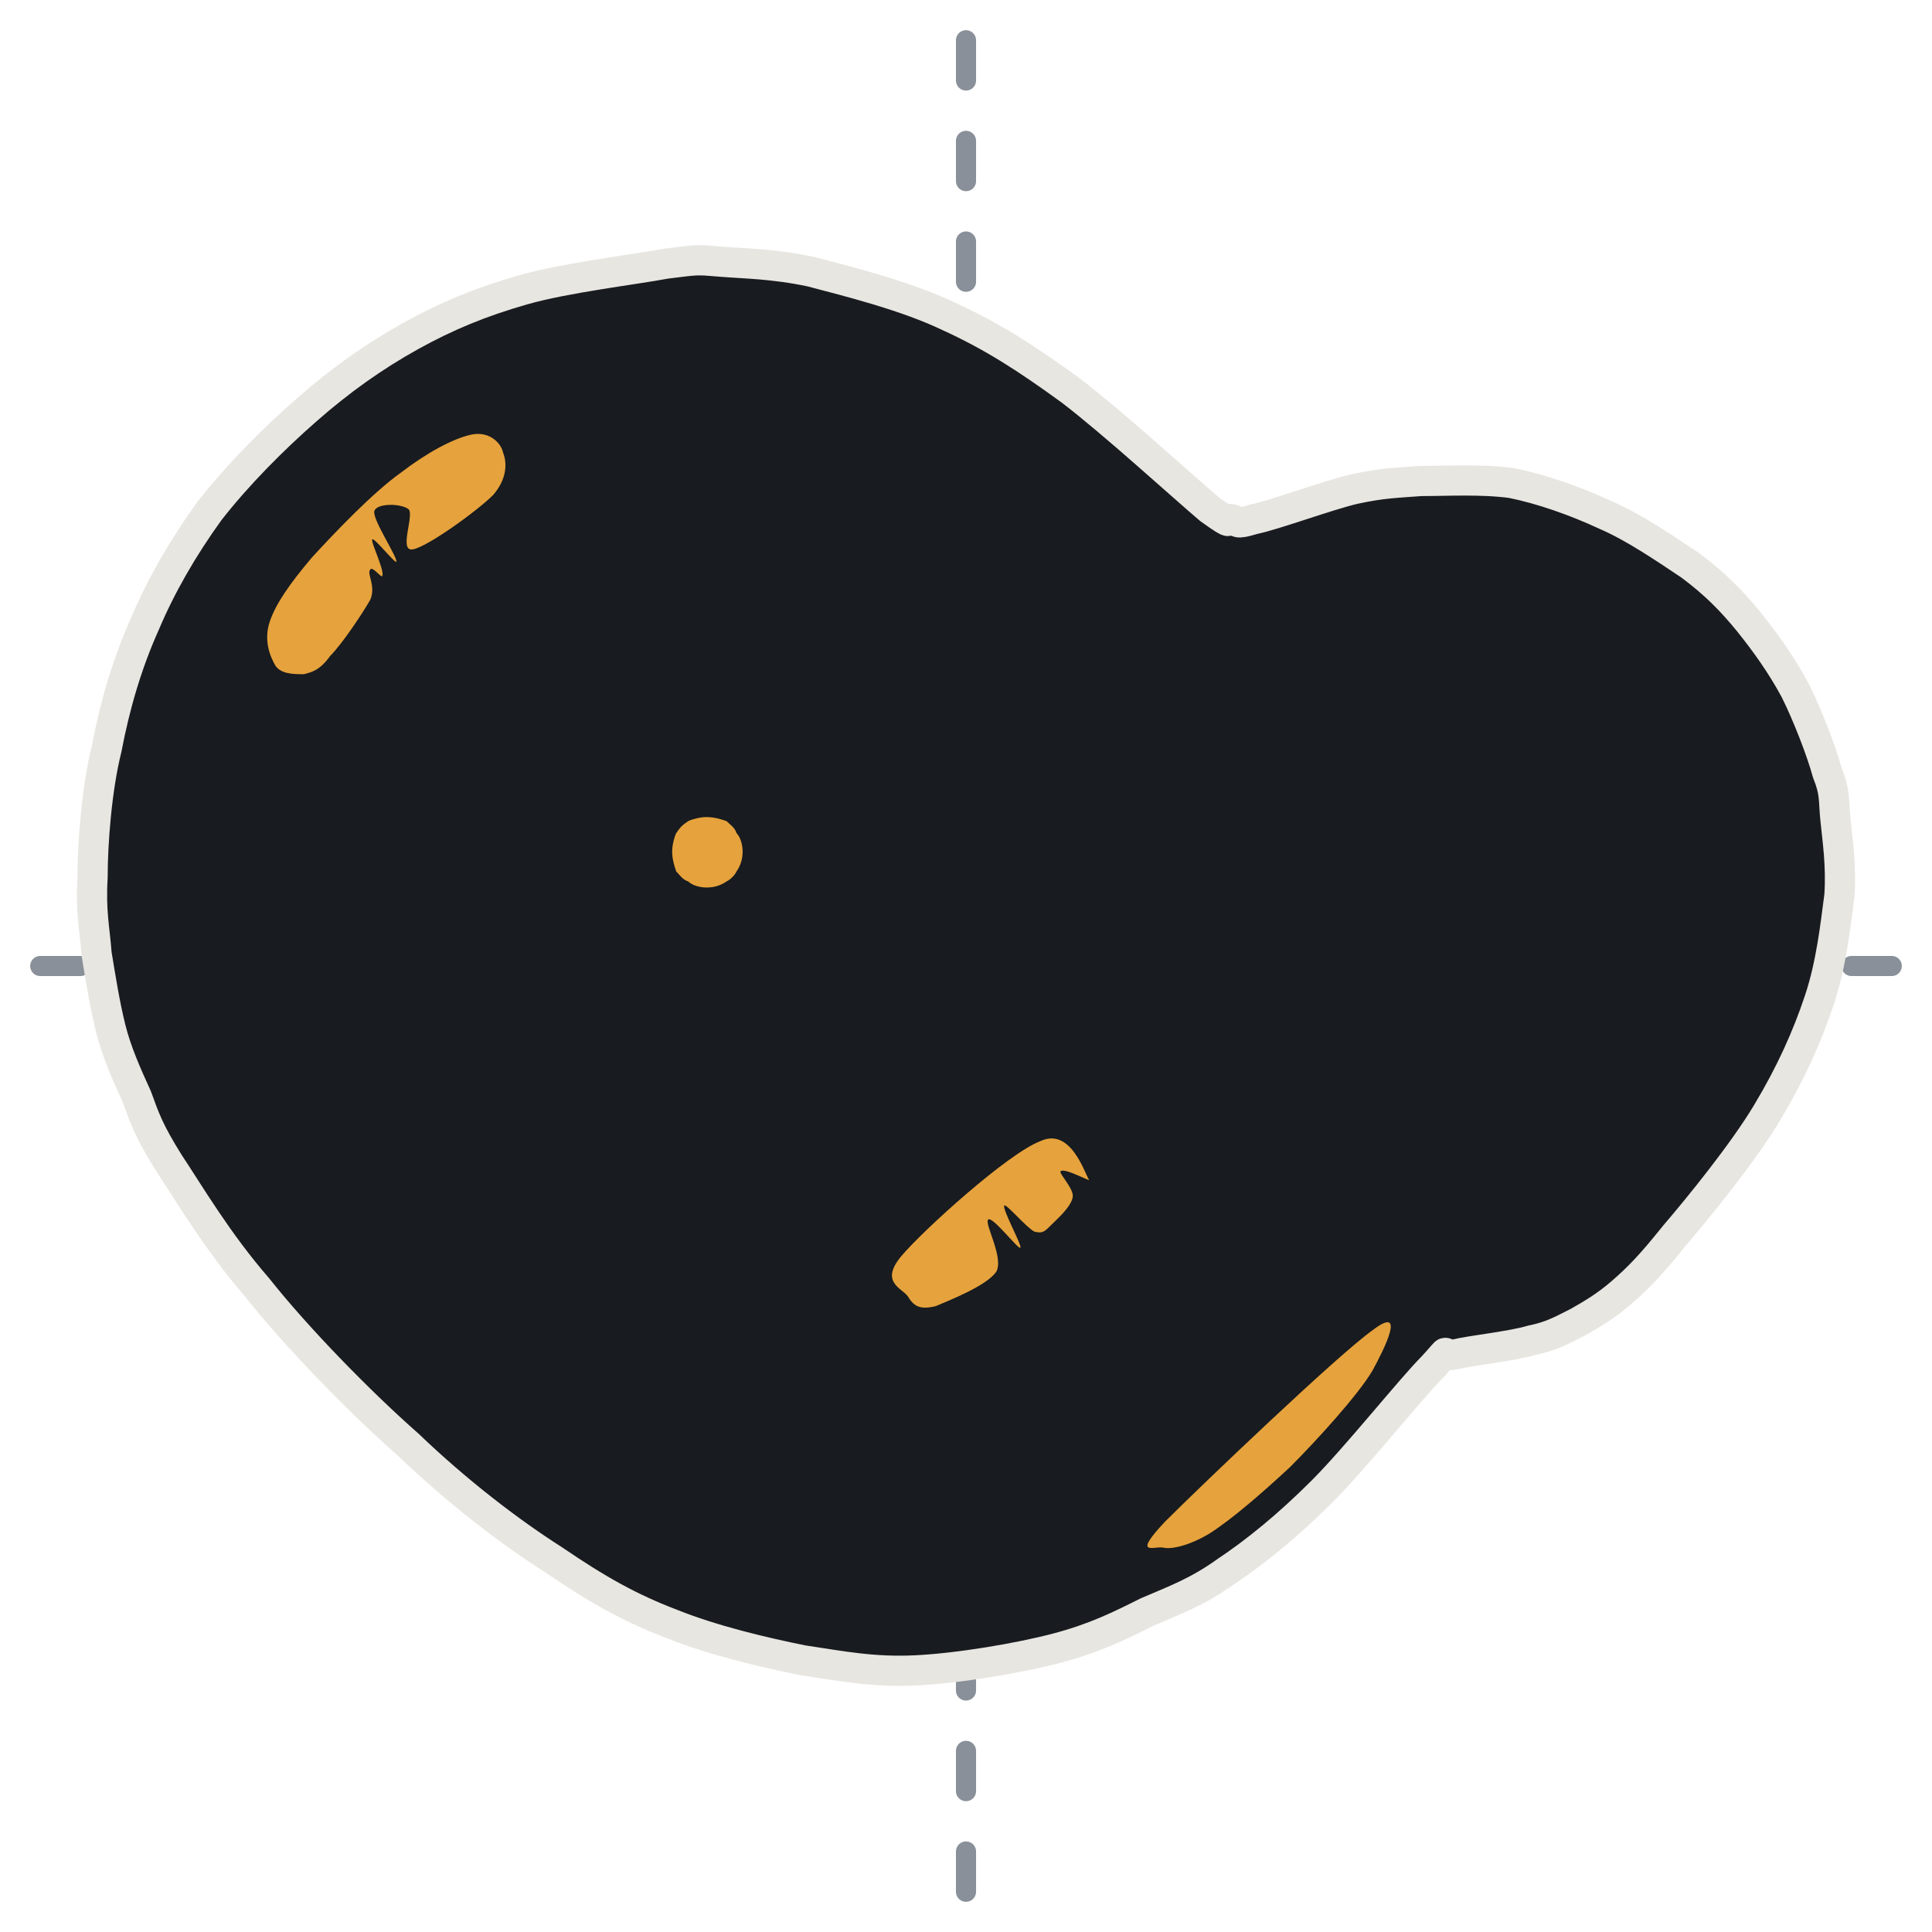
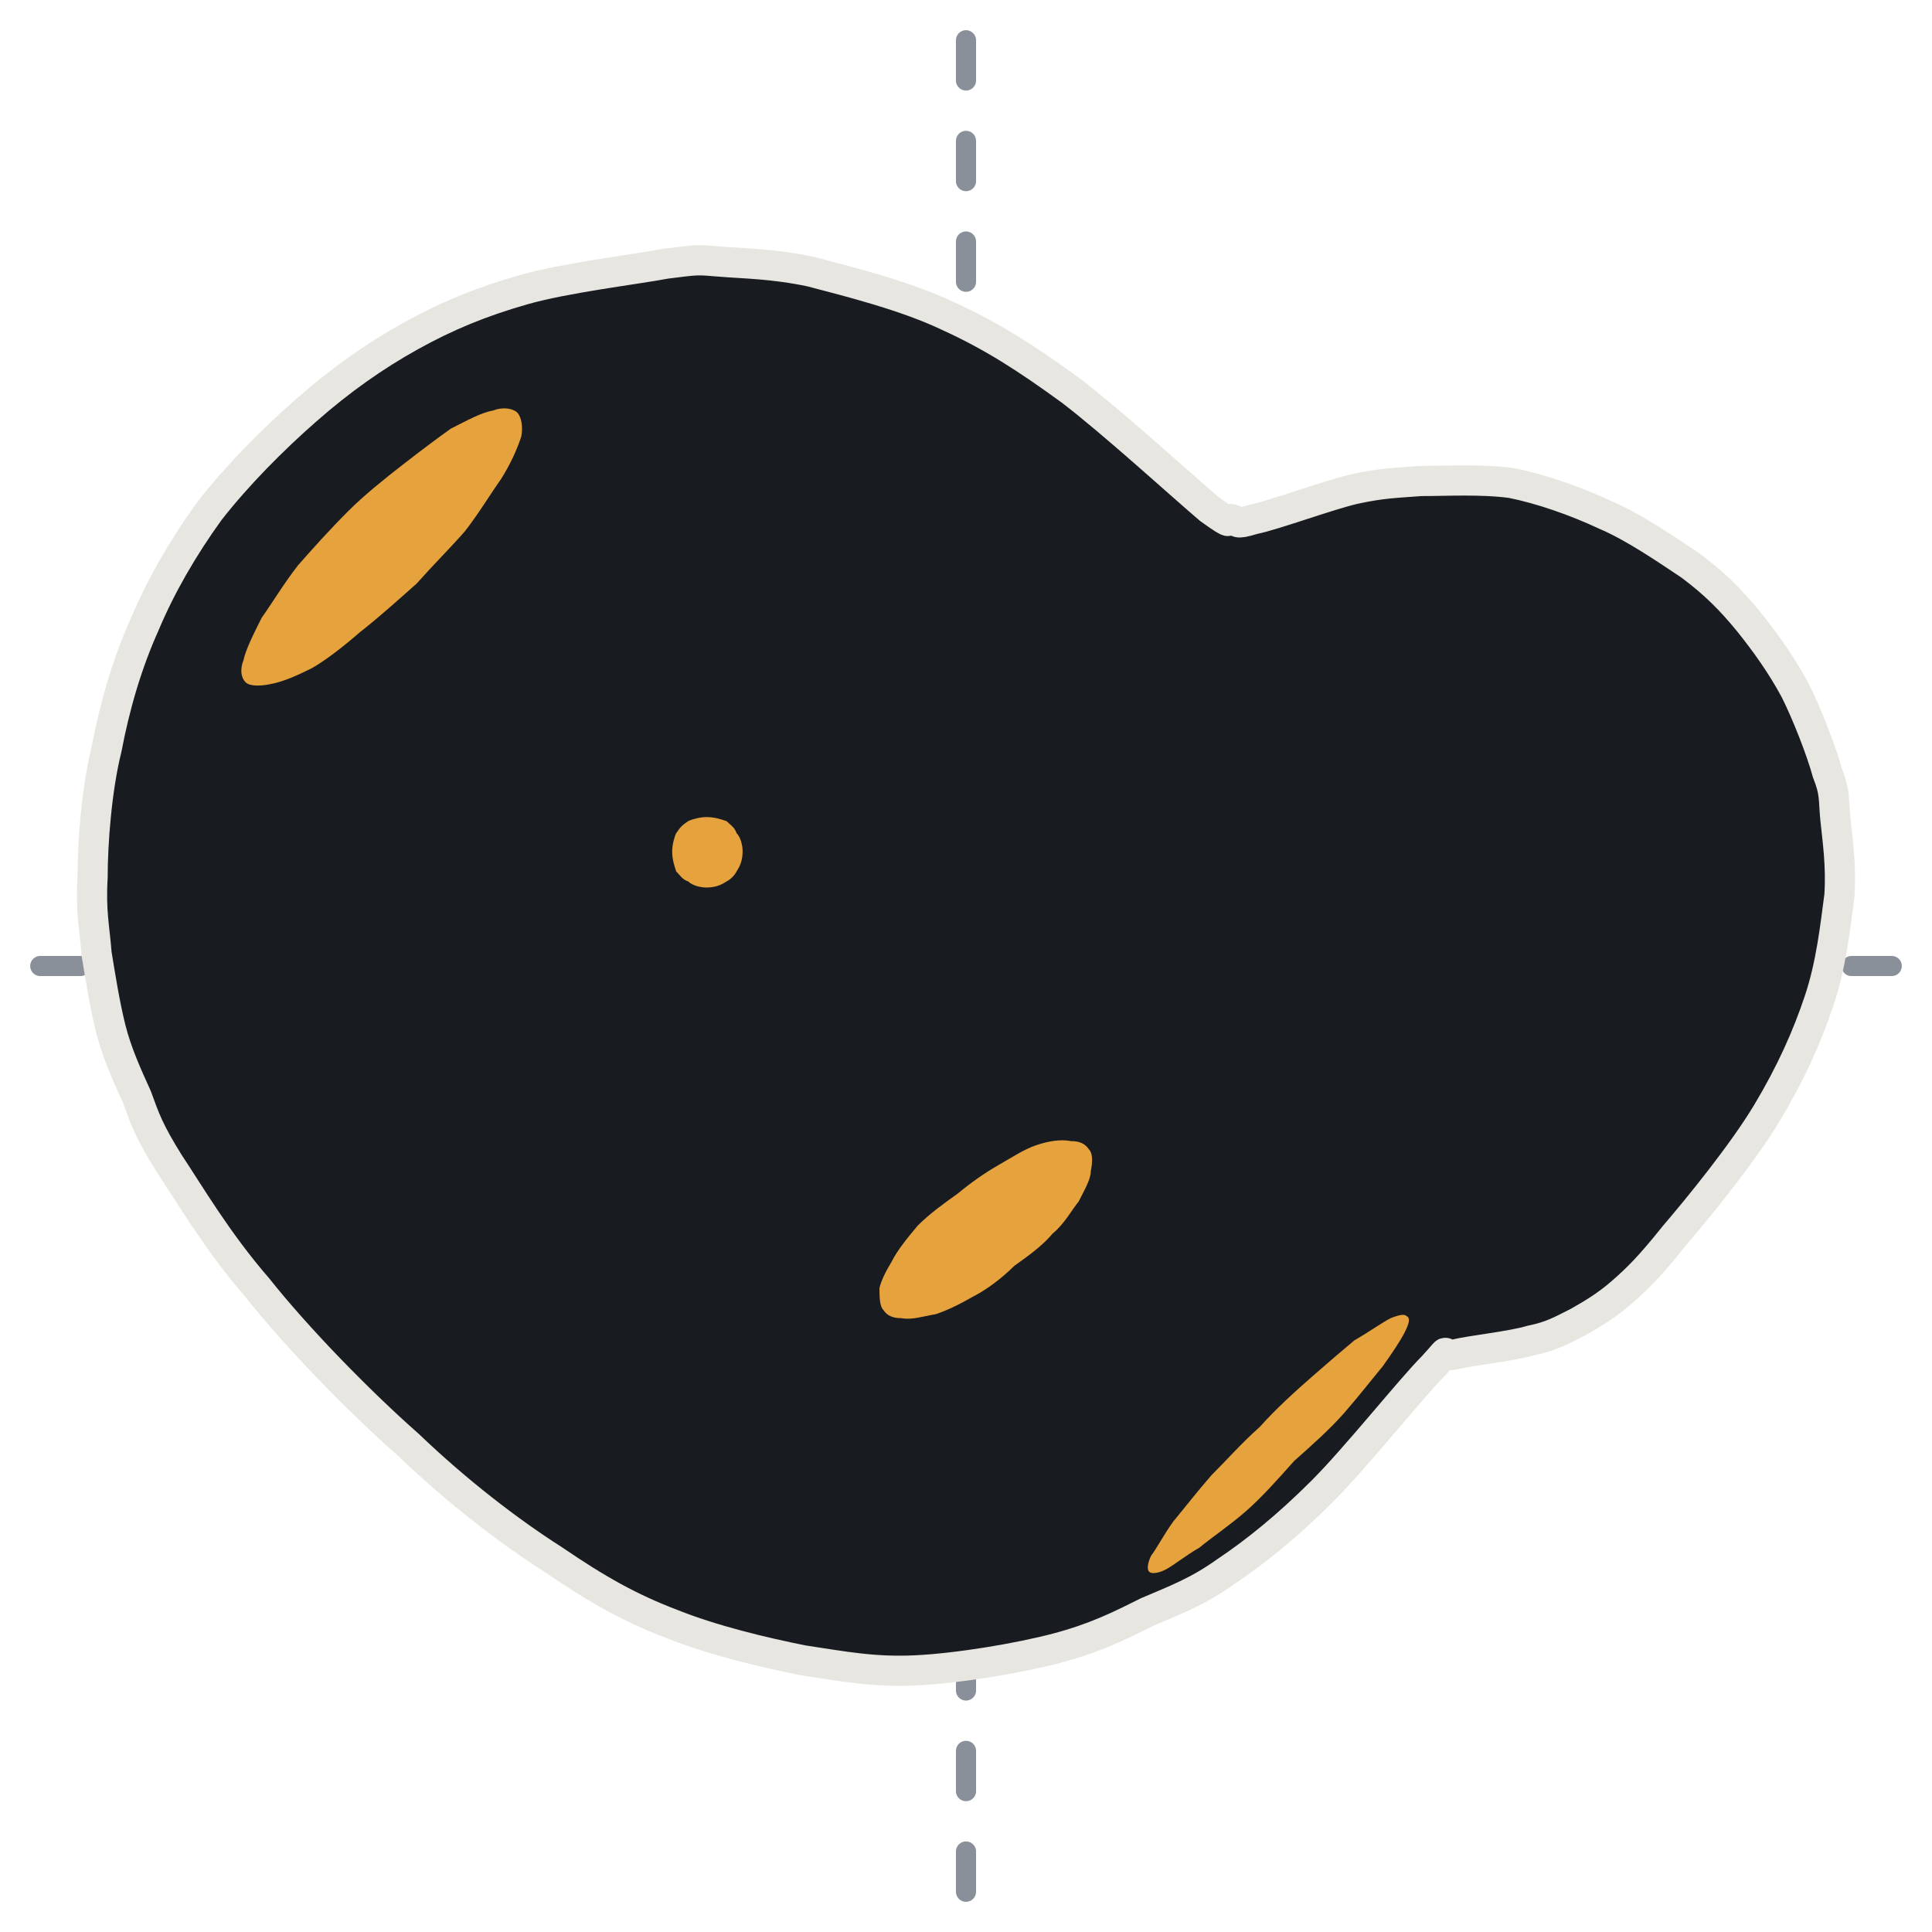
<svg xmlns="http://www.w3.org/2000/svg" viewBox="0 0 96 96" width="96" height="96" role="img" aria-label="Pixel Buds Pro left earbud">
  <path d="M48.0 2.0L48.0 4.0M48.0 7.0L48.0 9.0M48.0 12.0L48.0 14.0M48.0 17.0L48.0 19.0M48.0 22.0L48.0 24.0M48.0 27.0L48.0 29.0M48.0 32.0L48.0 34.0M48.0 37.0L48.0 39.0M48.0 42.0L48.0 44.0M48.0 47.0L48.0 49.0M48.0 52.0L48.0 54.0M48.0 57.0L48.0 59.0M48.0 62.0L48.0 64.0M48.0 67.0L48.0 69.0M48.0 72.0L48.0 74.0M48.0 77.0L48.0 79.0M48.0 82.0L48.0 84.0M48.0 87.0L48.0 89.0M48.0 92.0L48.0 94.0M2.0 48.0L4.0 48.0M7.0 48.0L9.0 48.0M12.0 48.0L14.0 48.0M17.0 48.0L19.0 48.0M22.0 48.0L24.0 48.0M27.0 48.0L29.0 48.0M32.0 48.0L34.0 48.0M37.0 48.0L39.0 48.0M42.0 48.0L44.0 48.0M47.0 48.0L49.0 48.0M52.0 48.0L54.0 48.0M57.0 48.0L59.0 48.0M62.0 48.0L64.0 48.0M67.0 48.0L69.0 48.0M72.0 48.0L74.0 48.0M77.0 48.0L79.0 48.0M82.0 48.0L84.0 48.0M87.0 48.0L89.0 48.0M92.0 48.0L94.0 48.0" fill="none" stroke="#8A9099" stroke-width="1.0" stroke-linecap="round" stroke-linejoin="round" />
  <path d="M33.1 13.1C34.7 12.9 34.6 12.9 35.8 13.0C37.0 13.1 38.4 13.1 40.3 13.5C42.2 14.0 45.0 14.7 47.1 15.7C49.3 16.7 51.0 17.8 53.2 19.4C55.3 21.0 58.8 24.2 60.1 25.3C61.5 26.3 60.8 25.7 61.2 25.8C61.6 25.9 61.3 26.1 62.3 25.8C63.3 25.6 66.0 24.6 67.3 24.3C68.7 24.0 69.3 24.0 70.6 23.9C71.9 23.9 73.6 23.8 75.1 24.0C76.6 24.3 78.3 24.9 79.8 25.6C81.2 26.2 82.8 27.3 84.0 28.1C85.2 29.0 86.0 29.8 86.9 30.9C87.7 31.9 88.5 33.0 89.2 34.3C89.8 35.5 90.5 37.3 90.8 38.4C91.2 39.4 91.1 39.7 91.2 40.7C91.3 41.7 91.5 43.0 91.4 44.5C91.2 46.0 91.0 47.9 90.4 49.7C89.8 51.5 89.0 53.3 87.8 55.3C86.6 57.3 84.4 60.0 83.2 61.4C82.0 62.9 81.4 63.5 80.6 64.2C79.8 64.9 79.1 65.3 78.4 65.7C77.6 66.1 77.1 66.4 76.1 66.6C75.1 66.9 73.1 67.1 72.3 67.3C71.4 67.5 72.3 66.7 71.2 67.9C70.1 69.0 67.4 72.4 65.7 74.1C64.0 75.8 62.4 77.1 60.9 78.1C59.5 79.1 58.4 79.5 57.0 80.1C55.6 80.8 54.4 81.4 52.5 81.9C50.6 82.4 47.6 82.9 45.5 83.0C43.4 83.1 41.9 82.8 39.9 82.5C37.9 82.1 35.4 81.5 33.4 80.7C31.3 79.9 29.7 79.0 27.5 77.5C25.3 76.1 22.7 74.1 20.3 71.8C17.8 69.6 14.7 66.4 12.8 64.0C10.8 61.7 9.4 59.3 8.4 57.8C7.4 56.2 7.2 55.6 6.8 54.5C6.3 53.4 5.8 52.3 5.5 51.1C5.2 49.9 5.0 48.6 4.8 47.4C4.7 46.1 4.5 45.3 4.6 43.6C4.6 41.9 4.8 39.2 5.3 37.2C5.7 35.1 6.3 33.0 7.2 31.0C8.0 29.1 9.1 27.2 10.4 25.4C11.8 23.6 13.6 21.8 15.2 20.4C16.9 18.9 18.6 17.7 20.4 16.7C22.2 15.7 23.9 15.0 26.0 14.4C28.1 13.8 31.5 13.4 33.1 13.1Z" fill="#181B1F" stroke="#E8E6E1" stroke-width="1.5" stroke-linecap="round" stroke-linejoin="round" />
  <path d="M36.9 42.3C36.9 42.7 36.8 43.0 36.6 43.3C36.5 43.5 36.3 43.7 36.1 43.8C35.8 44.0 35.5 44.1 35.1 44.1C34.8 44.1 34.4 44.0 34.2 43.8C33.9 43.7 33.8 43.5 33.6 43.3C33.5 43.0 33.4 42.7 33.4 42.3C33.4 42.0 33.5 41.6 33.6 41.4C33.8 41.1 33.9 41.0 34.2 40.8C34.4 40.7 34.8 40.6 35.1 40.6C35.5 40.6 35.8 40.7 36.1 40.8C36.3 41.0 36.5 41.1 36.6 41.4C36.8 41.6 36.9 42.0 36.9 42.3Z" fill="#E6A23C" />
-   <path d="M23.4 21.6C24.3 21.4 24.9 22.0 25.0 22.5C25.2 23.0 25.2 23.8 24.5 24.6C23.7 25.4 21.2 27.2 20.5 27.3C19.8 27.4 20.6 25.6 20.3 25.3C19.9 25.0 18.7 25.0 18.6 25.4C18.5 25.8 19.7 27.6 19.7 27.9C19.7 28.1 18.6 26.7 18.5 26.8C18.4 26.9 19.1 28.3 19.0 28.6C19.0 28.8 18.5 28.1 18.4 28.3C18.2 28.5 18.7 29.1 18.4 29.8C18.0 30.5 17.0 32.0 16.4 32.6C15.9 33.3 15.5 33.4 15.1 33.5C14.6 33.5 14.0 33.5 13.7 33.1C13.4 32.6 13.1 31.8 13.4 30.9C13.7 30.0 14.4 29.0 15.5 27.7C16.6 26.5 18.5 24.5 19.9 23.5C21.2 22.5 22.5 21.8 23.4 21.6Z" fill="#E6A23C" />
-   <path d="M51.7 56.7C53.2 56.0 53.9 58.3 54.1 58.6C54.3 58.8 52.9 58.0 52.7 58.2C52.6 58.3 53.4 59.1 53.3 59.5C53.2 60.0 52.5 60.6 52.2 60.9C51.9 61.2 51.8 61.3 51.4 61.2C51.0 61.0 50.0 59.8 49.9 59.9C49.8 60.1 50.8 61.9 50.7 62.0C50.6 62.1 49.3 60.4 49.1 60.6C48.9 60.8 49.9 62.5 49.5 63.2C49.0 63.9 47.2 64.6 46.5 64.9C45.7 65.1 45.4 64.9 45.1 64.4C44.8 64.0 43.7 63.7 44.8 62.4C45.9 61.1 50.1 57.3 51.7 56.7Z" fill="#E6A23C" />
-   <path d="M68.2 66.1C69.9 64.8 68.8 67.0 68.2 68.1C67.5 69.3 65.4 71.6 64.1 72.9C62.7 74.2 61.2 75.5 60.1 76.2C59.1 76.8 58.2 77.0 57.8 76.9C57.4 76.8 56.2 77.4 57.9 75.6C59.7 73.8 66.5 67.3 68.2 66.1Z" fill="#E6A23C" />
+   <path d="M25.7 20.5C25.9 20.7 26.0 21.2 25.9 21.7C25.7 22.3 25.4 23.0 24.9 23.8C24.4 24.5 23.8 25.5 23.1 26.4C22.4 27.2 21.5 28.1 20.7 29.0C19.8 29.8 18.8 30.7 17.9 31.4C17.1 32.1 16.2 32.8 15.5 33.2C14.7 33.6 14.0 33.9 13.4 34.0C12.9 34.1 12.4 34.1 12.2 33.9C12.0 33.7 11.9 33.3 12.1 32.8C12.2 32.3 12.6 31.5 13.0 30.7C13.5 30.0 14.1 29.0 14.8 28.1C15.5 27.3 16.4 26.3 17.3 25.4C18.1 24.6 19.1 23.8 20.0 23.1C20.9 22.4 21.7 21.8 22.4 21.3C23.2 20.9 23.9 20.5 24.5 20.4C25.0 20.2 25.5 20.3 25.7 20.5Z" fill="#E6A23C" />
+   <path d="M54.1 57.1C54.3 57.3 54.3 57.7 54.2 58.2C54.2 58.6 53.9 59.1 53.6 59.7C53.2 60.2 52.9 60.8 52.3 61.3C51.8 61.9 51.1 62.4 50.4 62.9C49.8 63.5 49.0 64.1 48.4 64.4C47.7 64.8 47.1 65.1 46.5 65.3C45.9 65.4 45.3 65.6 44.8 65.5C44.4 65.5 44.1 65.4 43.9 65.1C43.7 64.9 43.7 64.4 43.7 64.0C43.8 63.6 44.0 63.2 44.3 62.7C44.6 62.1 45.1 61.5 45.6 60.9C46.2 60.3 46.9 59.8 47.6 59.3C48.2 58.8 48.9 58.3 49.6 57.9C50.3 57.5 50.9 57.1 51.5 56.9C52.1 56.7 52.7 56.6 53.2 56.7C53.6 56.7 53.9 56.8 54.1 57.1Z" fill="#E6A23C" />
+   <path d="M69.9 65.4C70.1 65.5 70.0 65.8 69.8 66.2C69.6 66.6 69.2 67.2 68.7 67.9C68.2 68.5 67.5 69.4 66.8 70.2C66.1 71.0 65.2 71.8 64.3 72.6C63.5 73.5 62.7 74.4 61.9 75.1C61.1 75.8 60.2 76.4 59.6 76.9C58.9 77.3 58.3 77.8 57.9 78.0C57.5 78.2 57.2 78.2 57.1 78.1C57.0 78.0 57.0 77.7 57.2 77.3C57.5 76.9 57.8 76.3 58.3 75.6C58.8 75.0 59.5 74.1 60.2 73.3C61.0 72.5 61.7 71.7 62.6 70.9C63.4 70.0 64.4 69.1 65.2 68.4C66.0 67.7 66.7 67.1 67.3 66.6C68.0 66.2 68.7 65.7 69.1 65.5C69.6 65.3 69.8 65.3 69.9 65.4Z" fill="#E6A23C" />
</svg>
